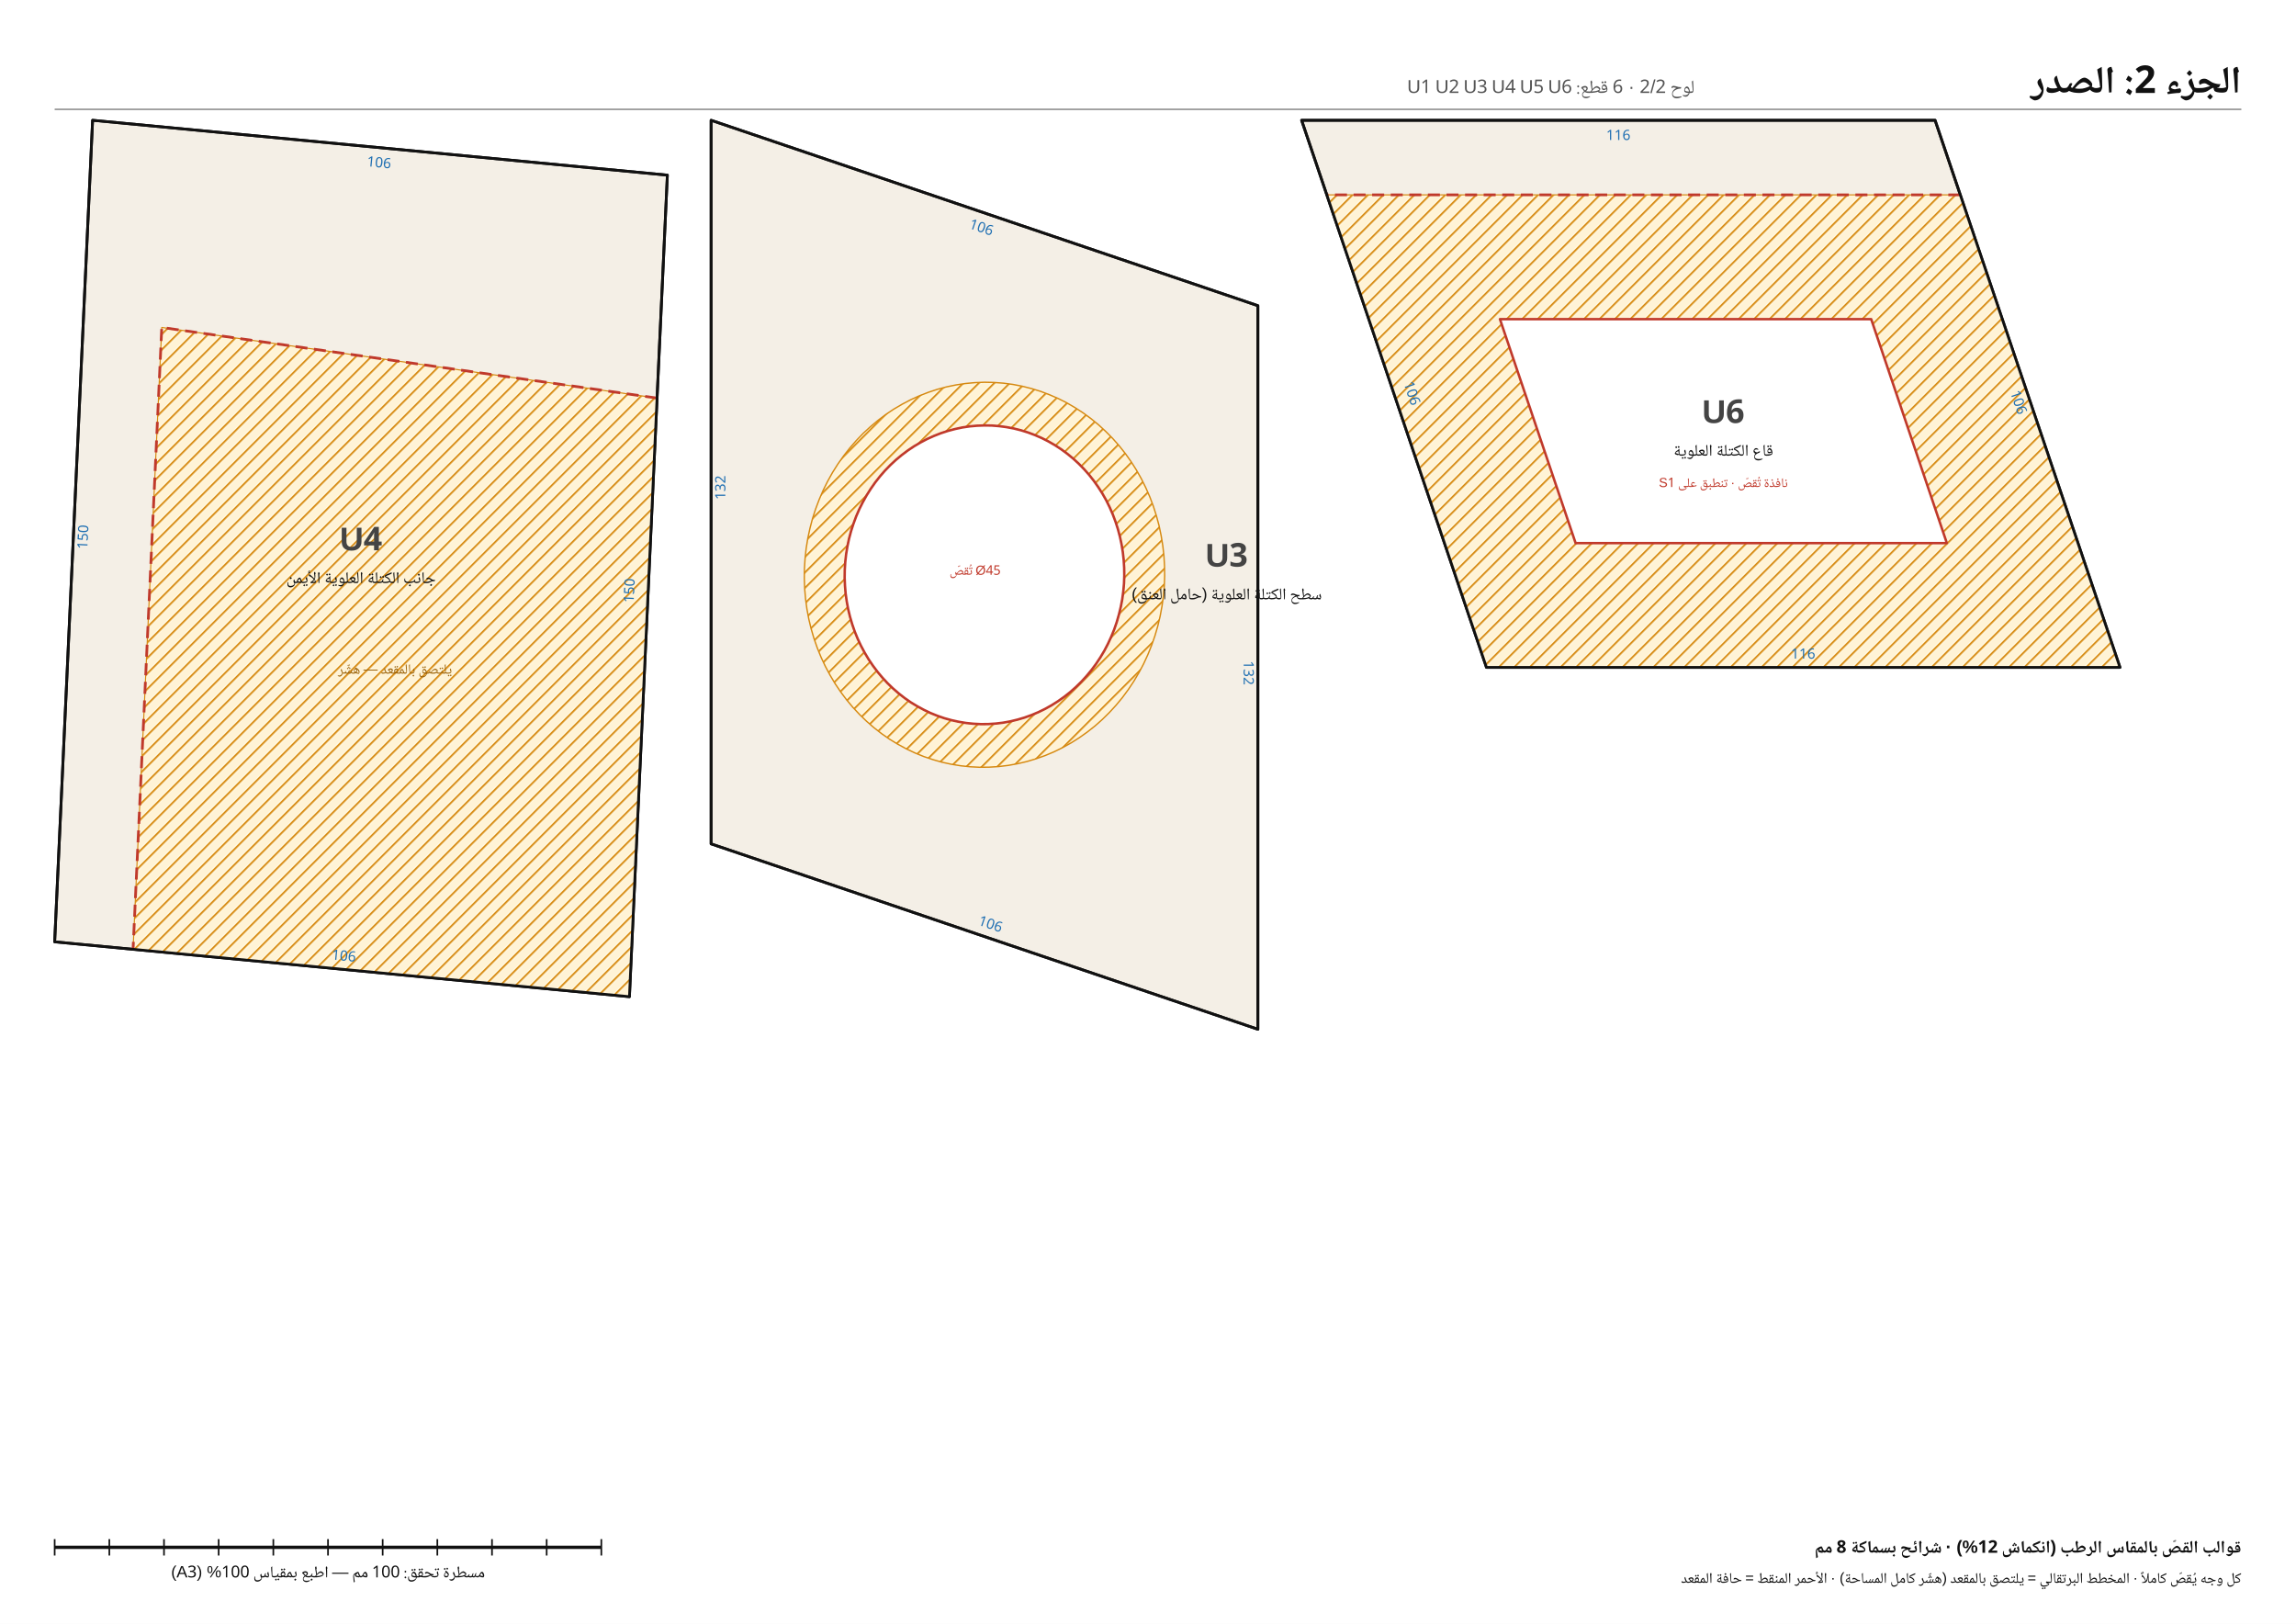
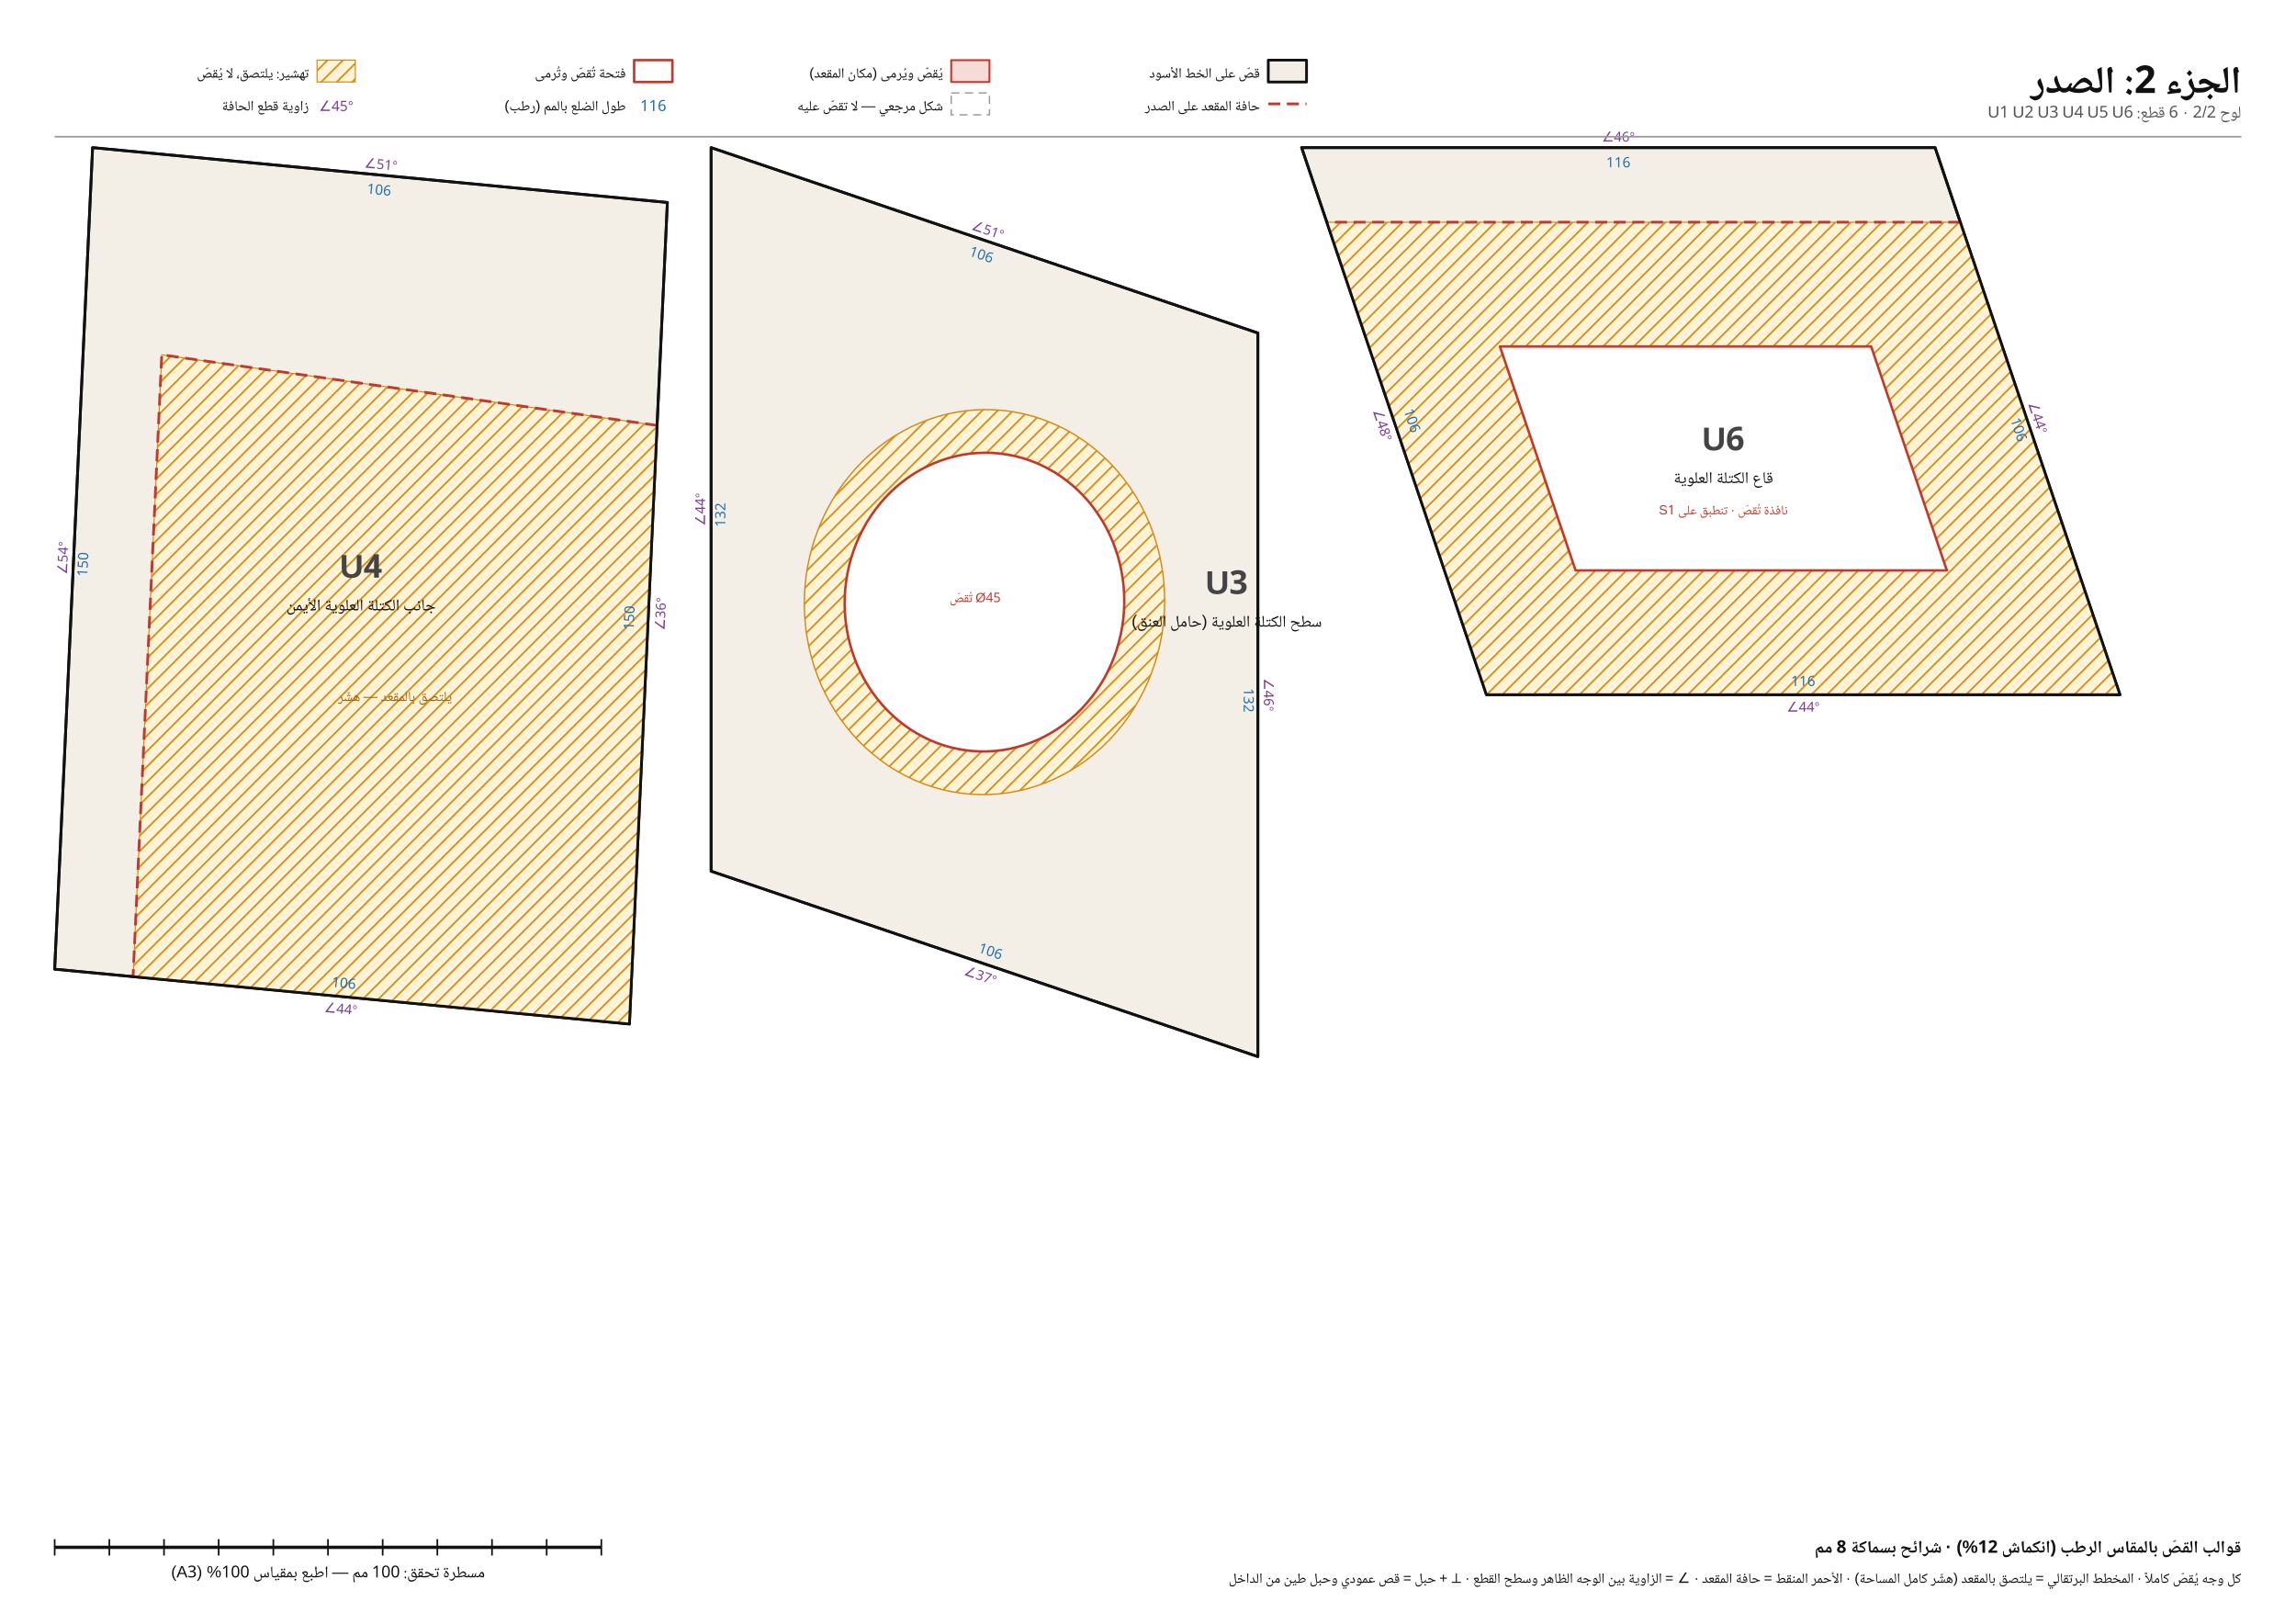
<svg xmlns="http://www.w3.org/2000/svg" width="420mm" height="297mm" viewBox="0 0 420 297" font-family="Noto Naskh Arabic, Amiri, Tahoma, Arial, sans-serif">
  <rect width="420" height="297" fill="#fff" />
  <defs>
    <marker id="ar" viewBox="0 0 10 10" refX="10" refY="5" markerWidth="5" markerHeight="5" orient="auto-start-reverse">
      <path d="M0,1 L10,5 L0,9 z" fill="#c0392b" />
    </marker>
    <marker id="ab" viewBox="0 0 10 10" refX="10" refY="5" markerWidth="4" markerHeight="4" orient="auto">
      <path d="M0,1 L10,5 L0,9 z" fill="#1f6fb2" />
    </marker>
    <pattern id="hatch" width="2" height="2" patternUnits="userSpaceOnUse" patternTransform="rotate(45)">
      <rect width="2" height="2" fill="#fff3d6" />
      <line x1="0" y1="0" x2="0" y2="2" stroke="#d68910" stroke-width="0.6" />
    </pattern>
  </defs>
-   <polygon points="10.00,172.26 16.94,22.00 122.08,32.03 115.14,182.29 10.00,172.26" fill="#f4efe6" stroke="#111" stroke-width="0.5" stroke-linejoin="round" />
-   <polygon points="24.34,173.63 29.59,59.89 120.19,72.81 115.14,182.29 24.34,173.63" fill="url(#hatch)" stroke="#d68910" stroke-width="0.2" stroke-linejoin="round" />
-   <polyline points="120.19,72.81 120.19,72.81 29.59,59.89 24.34,173.63 24.34,173.63" fill="none" stroke="#c0392b" stroke-width="0.5" stroke-dasharray="2.2,1.2" stroke-linejoin="round" />
-   <text x="72.26" y="123.22" font-size="2.6" text-anchor="middle" fill="#9c640c" font-weight="normal" direction="rtl">يلتصق بالمقعد — هشّر</text>
-   <polygon points="10.00,172.26 16.94,22.00 122.08,32.03 115.14,182.29 10.00,172.26" fill="none" stroke="#111" stroke-width="0.5" stroke-linejoin="round" />
-   <text x="16.07" y="98.25" font-size="2.6" text-anchor="middle" fill="#1f6fb2" font-weight="normal" direction="ltr" transform="rotate(-87.4 16.07 98.25)">150</text>
-   <text x="69.26" y="30.60" font-size="2.6" text-anchor="middle" fill="#1f6fb2" font-weight="normal" direction="ltr" transform="rotate(5.5 69.26 30.60)">106</text>
-   <text x="116.01" y="108.04" font-size="2.6" text-anchor="middle" fill="#1f6fb2" font-weight="normal" direction="ltr" transform="rotate(-87.4 116.01 108.04)">150</text>
-   <text x="62.82" y="175.69" font-size="2.6" text-anchor="middle" fill="#1f6fb2" font-weight="normal" direction="ltr" transform="rotate(5.5 62.82 175.69)">106</text>
-   <text x="66.04" y="100.65" font-size="6" text-anchor="middle" fill="#444" font-weight="bold" direction="ltr">U4</text>
-   <text x="66.04" y="106.65" font-size="3" text-anchor="middle" fill="#111" font-weight="normal" direction="rtl">جانب الكتلة العلوية الأيمن</text>
-   <polygon points="230.10,188.25 130.08,154.34 130.08,22.00 230.10,55.91 230.10,188.25" fill="#f4efe6" stroke="#111" stroke-width="0.5" stroke-linejoin="round" />
-   <polygon points="230.10,188.25 130.08,154.34 130.08,22.00 230.10,55.91 230.10,188.25" fill="none" stroke="#111" stroke-width="0.5" stroke-linejoin="round" />
-   <text x="180.92" y="169.83" font-size="2.6" text-anchor="middle" fill="#1f6fb2" font-weight="normal" direction="ltr" transform="rotate(18.7 180.92 169.83)">106</text>
-   <text x="132.68" y="89.17" font-size="2.6" text-anchor="middle" fill="#1f6fb2" font-weight="normal" direction="ltr" transform="rotate(-90.0 132.68 89.17)">132</text>
-   <text x="179.25" y="42.42" font-size="2.6" text-anchor="middle" fill="#1f6fb2" font-weight="normal" direction="ltr" transform="rotate(18.7 179.25 42.42)">106</text>
-   <text x="227.50" y="123.08" font-size="2.6" text-anchor="middle" fill="#1f6fb2" font-weight="normal" direction="ltr" transform="rotate(90.0 227.50 123.08)">132</text>
-   <polygon points="180.09,69.91 181.83,69.95 183.56,70.08 185.29,70.31 187.00,70.64 188.69,71.07 190.36,71.58 191.99,72.20 193.60,72.90 195.17,73.69 196.69,74.58 198.17,75.54 199.60,76.59 200.98,77.72 202.29,78.93 203.55,80.20 204.74,81.55 205.86,82.96 206.91,84.44 207.88,85.97 208.78,87.56 209.59,89.19 210.33,90.87 210.98,92.59 211.54,94.35 212.02,96.13 212.40,97.94 212.70,99.77 212.91,101.61 213.02,103.47 213.05,105.32 212.98,107.18 212.82,109.03 212.56,110.87 212.22,112.70 211.79,114.50 211.27,116.28 210.66,118.03 209.97,119.74 209.20,121.41 208.34,123.03 207.40,124.61 206.39,126.13 205.31,127.59 204.15,128.99 202.93,130.32 201.64,131.59 200.30,132.78 198.89,133.89 197.44,134.92 195.94,135.87 194.39,136.73 192.80,137.51 191.18,138.19 189.52,138.78 187.85,139.28 186.14,139.68 184.43,139.99 182.69,140.20 180.96,140.31 179.22,140.33 177.48,140.24 175.75,140.06 174.03,139.78 172.33,139.41 170.65,138.93 168.99,138.37 167.37,137.71 165.79,136.96 164.24,136.12 162.73,135.20 161.28,134.19 159.88,133.10 158.53,131.93 157.25,130.69 156.02,129.38 154.87,128.00 153.78,126.55 152.77,125.05 151.84,123.49 150.98,121.88 150.20,120.22 149.51,118.52 148.90,116.78 148.38,115.01 147.95,113.22 147.61,111.40 147.36,109.56 147.20,107.71 147.13,105.85 147.15,103.99 147.27,102.14 147.47,100.29 147.77,98.46 148.16,96.64 148.63,94.85 149.20,93.09 149.85,91.36 150.58,89.67 151.40,88.02 152.29,86.42 153.27,84.87 154.32,83.38 155.44,81.95 156.63,80.58 157.88,79.28 159.20,78.06 160.57,76.91 162.00,75.83 163.48,74.84 165.01,73.94 166.57,73.12 168.18,72.39 169.82,71.75 171.49,71.20 173.18,70.75 174.89,70.40 176.61,70.14 178.35,69.98 180.09,69.91 180.09,69.91" fill="url(#hatch)" stroke="#d68910" stroke-width="0.25" stroke-linejoin="round" />
-   <polygon points="178.74,77.86 177.39,77.98 176.05,78.18 174.73,78.46 173.41,78.81 172.12,79.23 170.85,79.73 169.60,80.29 168.39,80.93 167.20,81.63 166.05,82.40 164.95,83.23 163.88,84.12 162.86,85.07 161.88,86.08 160.96,87.14 160.09,88.25 159.28,89.41 158.52,90.61 157.83,91.85 157.19,93.13 156.62,94.44 156.12,95.79 155.68,97.15 155.31,98.54 155.01,99.95 154.78,101.37 154.62,102.81 154.53,104.25 154.51,105.69 154.57,107.13 154.69,108.57 154.89,109.99 155.15,111.40 155.49,112.80 155.89,114.17 156.36,115.52 156.90,116.84 157.50,118.12 158.17,119.37 158.89,120.58 159.68,121.75 160.52,122.87 161.42,123.94 162.36,124.96 163.36,125.92 164.41,126.83 165.50,127.68 166.62,128.46 167.79,129.17 168.99,129.82 170.22,130.41 171.48,130.92 172.76,131.36 174.07,131.72 175.39,132.01 176.72,132.23 178.06,132.37 179.41,132.44 180.76,132.43 182.11,132.34 183.45,132.18 184.79,131.94 186.11,131.62 187.41,131.24 188.69,130.78 189.95,130.25 191.18,129.65 192.38,128.98 193.55,128.24 194.68,127.44 195.77,126.58 196.81,125.66 197.81,124.68 198.76,123.64 199.65,122.56 200.50,121.42 201.28,120.24 202.01,119.02 202.67,117.76 203.27,116.46 203.81,115.14 204.28,113.78 204.68,112.40 205.02,111.00 205.29,109.59 205.48,108.16 205.61,106.72 205.66,105.28 205.64,103.84 205.55,102.40 205.39,100.97 205.16,99.55 204.86,98.15 204.49,96.76 204.05,95.40 203.55,94.07 202.98,92.76 202.35,91.49 201.65,90.26 200.89,89.08 200.08,87.93 199.21,86.83 198.29,85.79 197.32,84.80 196.29,83.86 195.23,82.99 194.12,82.17 192.97,81.42 191.79,80.74 190.57,80.12 189.33,79.58 188.05,79.10 186.76,78.70 185.45,78.37 184.12,78.12 182.78,77.94 181.44,77.83 180.09,77.81 178.74,77.86" fill="#fff" stroke="#d68910" stroke-width="0.25" stroke-linejoin="round" />
-   <polygon points="180.09,77.81 178.74,77.86 177.39,77.98 176.05,78.18 174.73,78.46 173.41,78.81 172.12,79.23 170.85,79.73 169.60,80.29 168.39,80.93 167.20,81.63 166.05,82.40 164.95,83.23 163.88,84.12 162.86,85.07 161.88,86.08 160.96,87.14 160.09,88.25 159.28,89.41 158.52,90.61 157.83,91.85 157.19,93.13 156.62,94.44 156.12,95.79 155.68,97.15 155.31,98.54 155.01,99.95 154.78,101.37 154.62,102.81 154.53,104.25 154.51,105.69 154.57,107.13 154.69,108.57 154.89,109.99 155.15,111.40 155.49,112.80 155.89,114.17 156.36,115.52 156.90,116.84 157.50,118.12 158.17,119.37 158.89,120.58 159.68,121.75 160.52,122.87 161.42,123.94 162.36,124.96 163.36,125.92 164.41,126.83 165.50,127.68 166.62,128.46 167.79,129.17 168.99,129.82 170.22,130.41 171.48,130.92 172.76,131.36 174.07,131.72 175.39,132.01 176.72,132.23 178.06,132.37 179.41,132.44 180.76,132.43 182.11,132.34 183.45,132.18 184.79,131.94 186.11,131.62 187.41,131.24 188.69,130.78 189.95,130.25 191.18,129.65 192.38,128.98 193.55,128.24 194.68,127.44 195.77,126.58 196.81,125.66 197.81,124.68 198.76,123.64 199.65,122.56 200.50,121.42 201.28,120.24 202.01,119.02 202.67,117.76 203.27,116.46 203.81,115.14 204.28,113.78 204.68,112.40 205.02,111.00 205.29,109.59 205.48,108.16 205.61,106.72 205.66,105.28 205.64,103.84 205.55,102.40 205.39,100.97 205.16,99.55 204.86,98.15 204.49,96.76 204.05,95.40 203.55,94.07 202.98,92.76 202.35,91.49 201.65,90.26 200.89,89.08 200.08,87.93 199.21,86.83 198.29,85.79 197.32,84.80 196.29,83.86 195.23,82.99 194.12,82.17 192.97,81.42 191.79,80.74 190.57,80.12 189.33,79.58 188.05,79.10 186.76,78.70 185.45,78.37 184.12,78.12 182.78,77.94 181.44,77.83 180.09,77.81" fill="#fff" stroke="#c0392b" stroke-width="0.45" stroke-linejoin="round" />
-   <text x="178.38" y="105.12" font-size="2.4" text-anchor="middle" fill="#c0392b" font-weight="normal" direction="rtl">Ø45 تُقصّ</text>
-   <text x="224.40" y="103.62" font-size="6" text-anchor="middle" fill="#444" font-weight="bold" direction="ltr">U3</text>
-   <text x="224.40" y="109.62" font-size="3" text-anchor="middle" fill="#111" font-weight="normal" direction="rtl">سطح الكتلة العلوية (حامل العنق)</text>
-   <polygon points="238.10,22.00 353.98,22.00 387.80,122.06 271.91,122.06 238.10,22.00" fill="#f4efe6" stroke="#111" stroke-width="0.5" stroke-linejoin="round" />
-   <polygon points="242.71,35.64 358.60,35.64 387.80,122.06 271.91,122.06 242.71,35.64" fill="url(#hatch)" stroke="#d68910" stroke-width="0.2" stroke-linejoin="round" />
-   <polyline points="358.60,35.64 358.60,35.64 242.71,35.64 242.71,35.64" fill="none" stroke="#c0392b" stroke-width="0.5" stroke-dasharray="2.2,1.2" stroke-linejoin="round" />
-   <text x="315.25" y="78.85" font-size="2.6" text-anchor="middle" fill="#9c640c" font-weight="normal" direction="rtl">يلتصق بالمقعد — هشّر</text>
-   <polygon points="238.10,22.00 353.98,22.00 387.80,122.06 271.91,122.06 238.10,22.00" fill="none" stroke="#111" stroke-width="0.5" stroke-linejoin="round" />
-   <text x="296.04" y="25.60" font-size="2.6" text-anchor="middle" fill="#1f6fb2" font-weight="normal" direction="ltr">116</text>
-   <text x="368.43" y="73.86" font-size="2.6" text-anchor="middle" fill="#1f6fb2" font-weight="normal" direction="ltr" transform="rotate(71.3 368.43 73.86)">106</text>
-   <text x="329.85" y="120.46" font-size="2.6" text-anchor="middle" fill="#1f6fb2" font-weight="normal" direction="ltr">116</text>
-   <text x="257.47" y="72.20" font-size="2.6" text-anchor="middle" fill="#1f6fb2" font-weight="normal" direction="ltr" transform="rotate(71.3 257.47 72.20)">106</text>
-   <polygon points="274.38,58.37 342.29,58.37 356.13,99.33 288.22,99.33 274.38,58.37" fill="#fff" stroke="#c0392b" stroke-width="0.45" stroke-linejoin="round" />
-   <text x="315.25" y="89.08" font-size="2.4" text-anchor="middle" fill="#c0392b" font-weight="normal" direction="rtl">نافذة تُقصّ · تنطبق على S1</text>
-   <text x="315.25" y="77.35" font-size="6" text-anchor="middle" fill="#444" font-weight="bold" direction="ltr">U6</text>
-   <text x="315.25" y="83.35" font-size="3" text-anchor="middle" fill="#111" font-weight="normal" direction="rtl">قاع الكتلة العلوية</text>
+   <polygon points="10.00,177.26 16.94,27.00 122.08,37.03 115.14,187.29 10.00,177.26" fill="#f4efe6" stroke="#111" stroke-width="0.5" stroke-linejoin="round" />
+   <polygon points="24.34,178.63 29.59,64.89 120.19,77.81 115.14,187.29 24.34,178.63" fill="url(#hatch)" stroke="#d68910" stroke-width="0.2" stroke-linejoin="round" />
+   <polyline points="120.19,77.81 120.19,77.81 29.59,64.89 24.34,178.63 24.34,178.63" fill="none" stroke="#c0392b" stroke-width="0.5" stroke-dasharray="2.2,1.2" stroke-linejoin="round" />
+   <text x="72.26" y="128.22" font-size="2.6" text-anchor="middle" fill="#9c640c" font-weight="normal" direction="rtl">يلتصق بالمقعد — هشّر</text>
+   <polygon points="10.00,177.26 16.94,27.00 122.08,37.03 115.14,187.29 10.00,177.26" fill="none" stroke="#111" stroke-width="0.5" stroke-linejoin="round" />
+   <text x="16.07" y="103.25" font-size="2.6" text-anchor="middle" fill="#1f6fb2" font-weight="normal" direction="ltr" transform="rotate(-87.4 16.07 103.25)">150</text>
+   <text x="69.26" y="35.60" font-size="2.6" text-anchor="middle" fill="#1f6fb2" font-weight="normal" direction="ltr" transform="rotate(5.5 69.26 35.60)">106</text>
+   <text x="116.01" y="113.04" font-size="2.6" text-anchor="middle" fill="#1f6fb2" font-weight="normal" direction="ltr" transform="rotate(-87.4 116.01 113.04)">150</text>
+   <text x="62.82" y="180.69" font-size="2.6" text-anchor="middle" fill="#1f6fb2" font-weight="normal" direction="ltr" transform="rotate(5.5 62.82 180.69)">106</text>
+   <text x="12.37" y="102.08" font-size="2.5" text-anchor="middle" fill="#7d3c98" font-weight="normal" direction="ltr" transform="rotate(-87.4 12.37 102.08)">∠54°</text>
+   <text x="69.61" y="30.92" font-size="2.5" text-anchor="middle" fill="#7d3c98" font-weight="normal" direction="ltr" transform="rotate(5.5 69.61 30.92)">∠51°</text>
+   <text x="121.70" y="112.31" font-size="2.5" text-anchor="middle" fill="#7d3c98" font-weight="normal" direction="ltr" transform="rotate(-87.4 121.70 112.31)">∠36°</text>
+   <text x="62.27" y="185.36" font-size="2.5" text-anchor="middle" fill="#7d3c98" font-weight="normal" direction="ltr" transform="rotate(5.5 62.27 185.36)">∠44°</text>
+   <text x="66.04" y="105.65" font-size="6" text-anchor="middle" fill="#444" font-weight="bold" direction="ltr">U4</text>
+   <text x="66.04" y="111.65" font-size="3" text-anchor="middle" fill="#111" font-weight="normal" direction="rtl">جانب الكتلة العلوية الأيمن</text>
+   <polygon points="230.10,193.25 130.08,159.34 130.08,27.00 230.10,60.91 230.10,193.25" fill="#f4efe6" stroke="#111" stroke-width="0.5" stroke-linejoin="round" />
+   <polygon points="230.10,193.25 130.08,159.34 130.08,27.00 230.10,60.91 230.10,193.25" fill="none" stroke="#111" stroke-width="0.5" stroke-linejoin="round" />
+   <text x="180.92" y="174.83" font-size="2.6" text-anchor="middle" fill="#1f6fb2" font-weight="normal" direction="ltr" transform="rotate(18.7 180.92 174.83)">106</text>
+   <text x="132.68" y="94.17" font-size="2.6" text-anchor="middle" fill="#1f6fb2" font-weight="normal" direction="ltr" transform="rotate(-90.0 132.68 94.17)">132</text>
+   <text x="179.25" y="47.42" font-size="2.6" text-anchor="middle" fill="#1f6fb2" font-weight="normal" direction="ltr" transform="rotate(18.7 179.25 47.42)">106</text>
+   <text x="227.50" y="128.08" font-size="2.6" text-anchor="middle" fill="#1f6fb2" font-weight="normal" direction="ltr" transform="rotate(90.0 227.50 128.08)">132</text>
+   <text x="179.09" y="179.23" font-size="2.5" text-anchor="middle" fill="#7d3c98" font-weight="normal" direction="ltr" transform="rotate(18.7 179.09 179.23)">∠37°</text>
+   <text x="128.98" y="93.17" font-size="2.5" text-anchor="middle" fill="#7d3c98" font-weight="normal" direction="ltr" transform="rotate(-90.0 128.98 93.17)">∠44°</text>
+   <text x="180.44" y="42.91" font-size="2.5" text-anchor="middle" fill="#7d3c98" font-weight="normal" direction="ltr" transform="rotate(18.7 180.44 42.91)">∠51°</text>
+   <text x="231.20" y="127.08" font-size="2.5" text-anchor="middle" fill="#7d3c98" font-weight="normal" direction="ltr" transform="rotate(90.0 231.20 127.08)">∠46°</text>
+   <polygon points="180.09,74.91 181.83,74.95 183.56,75.08 185.29,75.31 187.00,75.64 188.69,76.07 190.36,76.58 191.99,77.20 193.60,77.90 195.17,78.69 196.69,79.58 198.17,80.54 199.60,81.59 200.98,82.72 202.29,83.93 203.55,85.20 204.74,86.55 205.86,87.96 206.91,89.44 207.88,90.97 208.78,92.56 209.59,94.19 210.33,95.87 210.98,97.59 211.54,99.35 212.02,101.13 212.40,102.94 212.70,104.77 212.91,106.61 213.02,108.47 213.05,110.32 212.98,112.18 212.82,114.03 212.56,115.87 212.22,117.70 211.79,119.50 211.27,121.28 210.66,123.03 209.97,124.74 209.20,126.41 208.34,128.03 207.40,129.61 206.39,131.13 205.31,132.59 204.15,133.99 202.93,135.32 201.64,136.59 200.30,137.78 198.89,138.89 197.44,139.92 195.94,140.87 194.39,141.73 192.80,142.51 191.18,143.19 189.52,143.78 187.85,144.28 186.14,144.68 184.43,144.99 182.69,145.20 180.96,145.31 179.22,145.33 177.48,145.24 175.75,145.06 174.03,144.78 172.33,144.41 170.65,143.93 168.99,143.37 167.37,142.71 165.79,141.96 164.24,141.12 162.73,140.20 161.28,139.19 159.88,138.10 158.53,136.93 157.25,135.69 156.02,134.38 154.87,133.00 153.78,131.55 152.77,130.05 151.84,128.49 150.98,126.88 150.20,125.22 149.51,123.52 148.90,121.78 148.38,120.01 147.95,118.22 147.61,116.40 147.36,114.56 147.20,112.71 147.13,110.85 147.15,108.99 147.27,107.14 147.47,105.29 147.77,103.46 148.16,101.64 148.63,99.85 149.20,98.09 149.85,96.36 150.58,94.67 151.40,93.02 152.29,91.42 153.27,89.87 154.32,88.38 155.44,86.95 156.63,85.58 157.88,84.28 159.20,83.06 160.57,81.91 162.00,80.83 163.48,79.84 165.01,78.94 166.57,78.12 168.18,77.39 169.82,76.75 171.49,76.20 173.18,75.75 174.89,75.40 176.61,75.14 178.35,74.98 180.09,74.91 180.09,74.91" fill="url(#hatch)" stroke="#d68910" stroke-width="0.25" stroke-linejoin="round" />
+   <polygon points="178.74,82.86 177.39,82.98 176.05,83.18 174.73,83.46 173.41,83.81 172.12,84.23 170.85,84.73 169.60,85.29 168.39,85.93 167.20,86.63 166.05,87.40 164.95,88.23 163.88,89.12 162.86,90.07 161.88,91.08 160.96,92.14 160.09,93.25 159.28,94.41 158.52,95.61 157.83,96.85 157.19,98.13 156.62,99.44 156.12,100.79 155.68,102.15 155.31,103.54 155.01,104.95 154.78,106.37 154.62,107.81 154.53,109.25 154.51,110.69 154.57,112.13 154.69,113.57 154.89,114.99 155.15,116.40 155.49,117.80 155.89,119.17 156.36,120.52 156.90,121.84 157.50,123.12 158.17,124.37 158.89,125.58 159.68,126.75 160.52,127.87 161.42,128.94 162.36,129.96 163.36,130.92 164.41,131.83 165.50,132.68 166.62,133.46 167.79,134.17 168.99,134.82 170.22,135.41 171.48,135.92 172.76,136.36 174.07,136.72 175.39,137.01 176.72,137.23 178.06,137.37 179.41,137.44 180.76,137.43 182.11,137.34 183.45,137.18 184.79,136.94 186.11,136.62 187.41,136.24 188.69,135.78 189.95,135.25 191.18,134.65 192.38,133.98 193.55,133.24 194.68,132.44 195.77,131.58 196.81,130.66 197.81,129.68 198.76,128.64 199.65,127.56 200.50,126.42 201.28,125.24 202.01,124.02 202.67,122.76 203.27,121.46 203.81,120.14 204.28,118.78 204.68,117.40 205.02,116.00 205.29,114.59 205.48,113.16 205.61,111.72 205.66,110.28 205.64,108.84 205.55,107.40 205.39,105.97 205.16,104.55 204.86,103.15 204.49,101.76 204.05,100.40 203.55,99.07 202.98,97.76 202.35,96.49 201.65,95.26 200.89,94.08 200.08,92.93 199.21,91.83 198.29,90.79 197.32,89.80 196.29,88.86 195.23,87.99 194.12,87.17 192.97,86.42 191.79,85.74 190.57,85.12 189.33,84.58 188.05,84.10 186.76,83.70 185.45,83.37 184.12,83.12 182.78,82.94 181.44,82.83 180.09,82.81 178.74,82.86" fill="#fff" stroke="#d68910" stroke-width="0.25" stroke-linejoin="round" />
+   <polygon points="180.09,82.81 178.74,82.86 177.39,82.98 176.05,83.18 174.73,83.46 173.41,83.81 172.12,84.23 170.85,84.73 169.60,85.29 168.39,85.93 167.20,86.63 166.05,87.40 164.95,88.23 163.88,89.12 162.86,90.07 161.88,91.08 160.96,92.14 160.09,93.25 159.28,94.41 158.52,95.61 157.83,96.85 157.19,98.13 156.62,99.44 156.12,100.79 155.68,102.15 155.31,103.54 155.01,104.95 154.78,106.37 154.62,107.81 154.53,109.25 154.51,110.69 154.57,112.13 154.69,113.57 154.89,114.99 155.15,116.40 155.49,117.80 155.89,119.17 156.36,120.52 156.90,121.84 157.50,123.12 158.17,124.37 158.89,125.58 159.68,126.75 160.52,127.87 161.42,128.94 162.36,129.96 163.36,130.92 164.41,131.83 165.50,132.68 166.62,133.46 167.79,134.17 168.99,134.82 170.22,135.41 171.48,135.92 172.76,136.36 174.07,136.72 175.39,137.01 176.72,137.23 178.06,137.37 179.41,137.44 180.76,137.43 182.11,137.34 183.45,137.18 184.79,136.94 186.11,136.62 187.41,136.24 188.69,135.78 189.95,135.25 191.18,134.65 192.38,133.98 193.55,133.24 194.68,132.44 195.77,131.58 196.81,130.66 197.81,129.68 198.76,128.64 199.65,127.56 200.50,126.42 201.28,125.24 202.01,124.02 202.67,122.76 203.27,121.46 203.81,120.14 204.28,118.78 204.68,117.40 205.02,116.00 205.29,114.59 205.48,113.16 205.61,111.72 205.66,110.28 205.64,108.84 205.55,107.40 205.39,105.97 205.16,104.55 204.86,103.15 204.49,101.76 204.05,100.40 203.55,99.07 202.98,97.76 202.35,96.49 201.65,95.26 200.89,94.08 200.08,92.93 199.21,91.83 198.29,90.79 197.32,89.80 196.29,88.86 195.23,87.99 194.12,87.17 192.97,86.42 191.79,85.74 190.57,85.12 189.33,84.58 188.05,84.10 186.76,83.70 185.45,83.37 184.12,83.12 182.78,82.94 181.44,82.83 180.09,82.81" fill="#fff" stroke="#c0392b" stroke-width="0.45" stroke-linejoin="round" />
+   <text x="178.38" y="110.12" font-size="2.4" text-anchor="middle" fill="#c0392b" font-weight="normal" direction="rtl">Ø45 تُقصّ</text>
+   <text x="224.40" y="108.62" font-size="6" text-anchor="middle" fill="#444" font-weight="bold" direction="ltr">U3</text>
+   <text x="224.40" y="114.62" font-size="3" text-anchor="middle" fill="#111" font-weight="normal" direction="rtl">سطح الكتلة العلوية (حامل العنق)</text>
+   <polygon points="238.10,27.00 353.98,27.00 387.80,127.06 271.91,127.06 238.10,27.00" fill="#f4efe6" stroke="#111" stroke-width="0.5" stroke-linejoin="round" />
+   <polygon points="242.71,40.64 358.60,40.64 387.80,127.06 271.91,127.06 242.71,40.64" fill="url(#hatch)" stroke="#d68910" stroke-width="0.2" stroke-linejoin="round" />
+   <polyline points="358.60,40.64 358.60,40.64 242.71,40.64 242.71,40.64" fill="none" stroke="#c0392b" stroke-width="0.5" stroke-dasharray="2.2,1.2" stroke-linejoin="round" />
+   <text x="315.25" y="83.85" font-size="2.6" text-anchor="middle" fill="#9c640c" font-weight="normal" direction="rtl">يلتصق بالمقعد — هشّر</text>
+   <polygon points="238.10,27.00 353.98,27.00 387.80,127.06 271.91,127.06 238.10,27.00" fill="none" stroke="#111" stroke-width="0.5" stroke-linejoin="round" />
+   <text x="296.04" y="30.60" font-size="2.6" text-anchor="middle" fill="#1f6fb2" font-weight="normal" direction="ltr">116</text>
+   <text x="368.43" y="78.86" font-size="2.6" text-anchor="middle" fill="#1f6fb2" font-weight="normal" direction="ltr" transform="rotate(71.3 368.43 78.86)">106</text>
+   <text x="329.85" y="125.46" font-size="2.6" text-anchor="middle" fill="#1f6fb2" font-weight="normal" direction="ltr">116</text>
+   <text x="257.47" y="77.20" font-size="2.6" text-anchor="middle" fill="#1f6fb2" font-weight="normal" direction="ltr" transform="rotate(71.3 257.47 77.20)">106</text>
+   <text x="296.04" y="25.90" font-size="2.5" text-anchor="middle" fill="#7d3c98" font-weight="normal" direction="ltr">∠46°</text>
+   <text x="371.93" y="76.68" font-size="2.5" text-anchor="middle" fill="#7d3c98" font-weight="normal" direction="ltr" transform="rotate(71.3 371.93 76.68)">∠44°</text>
+   <text x="329.85" y="130.16" font-size="2.5" text-anchor="middle" fill="#7d3c98" font-weight="normal" direction="ltr" transform="rotate(-0.0 329.85 130.16)">∠44°</text>
+   <text x="252.07" y="78.02" font-size="2.5" text-anchor="middle" fill="#7d3c98" font-weight="normal" direction="ltr" transform="rotate(71.3 252.07 78.02)">∠48°</text>
+   <polygon points="274.38,63.37 342.29,63.37 356.13,104.33 288.22,104.33 274.38,63.37" fill="#fff" stroke="#c0392b" stroke-width="0.45" stroke-linejoin="round" />
+   <text x="315.25" y="94.08" font-size="2.4" text-anchor="middle" fill="#c0392b" font-weight="normal" direction="rtl">نافذة تُقصّ · تنطبق على S1</text>
+   <text x="315.25" y="82.35" font-size="6" text-anchor="middle" fill="#444" font-weight="bold" direction="ltr">U6</text>
+   <text x="315.25" y="88.35" font-size="3" text-anchor="middle" fill="#111" font-weight="normal" direction="rtl">قاع الكتلة العلوية</text>
  <text x="410.00" y="17.00" font-size="7" text-anchor="start" fill="#111" font-weight="bold" direction="rtl">الجزء 2: الصدر</text>
-   <text x="310.00" y="17.00" font-size="3.4" text-anchor="start" fill="#555" font-weight="normal" direction="rtl">لوح 2/2 · 6 قطع: U1 U2 U3 U4 U5 U6</text>
-   <line x1="10.00" y1="20.00" x2="410.00" y2="20.00" stroke="#999" stroke-width="0.3" />
+   <text x="410.00" y="21.50" font-size="3" text-anchor="start" fill="#555" font-weight="normal" direction="rtl">لوح 2/2 · 6 قطع: U1 U2 U3 U4 U5 U6</text>
+   <polygon points="232.00,11.00 239.00,11.00 239.00,15.00 232.00,15.00" fill="#f4efe6" stroke="#111" stroke-width="0.5" stroke-linejoin="round" />
+   <text x="230.50" y="14.20" font-size="2.6" text-anchor="start" fill="#111" font-weight="normal" direction="rtl">قصّ على الخط الأسود</text>
+   <polygon points="174.00,11.00 181.00,11.00 181.00,15.00 174.00,15.00" fill="#f6dcd8" stroke="#c0392b" stroke-width="0.35" stroke-linejoin="round" />
+   <text x="172.50" y="14.20" font-size="2.6" text-anchor="start" fill="#111" font-weight="normal" direction="rtl">يُقصّ ويُرمى (مكان المقعد)</text>
+   <polygon points="116.00,11.00 123.00,11.00 123.00,15.00 116.00,15.00" fill="#fff" stroke="#c0392b" stroke-width="0.45" stroke-linejoin="round" />
+   <text x="114.50" y="14.20" font-size="2.6" text-anchor="start" fill="#111" font-weight="normal" direction="rtl">فتحة تُقصّ وتُرمى</text>
+   <polygon points="58.00,11.00 65.00,11.00 65.00,15.00 58.00,15.00" fill="url(#hatch)" stroke="#d68910" stroke-width="0.2" stroke-linejoin="round" />
+   <text x="56.50" y="14.20" font-size="2.6" text-anchor="start" fill="#111" font-weight="normal" direction="rtl">تهشير: يلتصق، لا يُقصّ</text>
+   <line x1="232.00" y1="19.00" x2="239.00" y2="19.00" stroke="#c0392b" stroke-width="0.5" stroke-dasharray="2.2,1.2" />
+   <text x="230.50" y="20.20" font-size="2.6" text-anchor="start" fill="#111" font-weight="normal" direction="rtl">حافة المقعد على الصدر</text>
+   <polygon points="174.00,17.00 181.00,17.00 181.00,21.00 174.00,21.00" fill="none" stroke="#999" stroke-width="0.25" stroke-dasharray="1.5,1" stroke-linejoin="round" />
+   <text x="172.50" y="20.20" font-size="2.6" text-anchor="start" fill="#111" font-weight="normal" direction="rtl">شكل مرجعي — لا تقصّ عليه</text>
+   <text x="119.50" y="20.30" font-size="2.8" text-anchor="middle" fill="#1f6fb2" font-weight="normal" direction="ltr">116</text>
+   <text x="114.50" y="20.20" font-size="2.6" text-anchor="start" fill="#111" font-weight="normal" direction="rtl">طول الضلع بالمم (رطب)</text>
+   <text x="61.50" y="20.30" font-size="2.6" text-anchor="middle" fill="#7d3c98" font-weight="normal" direction="ltr">∠45°</text>
+   <text x="56.50" y="20.20" font-size="2.6" text-anchor="start" fill="#111" font-weight="normal" direction="rtl">زاوية قطع الحافة</text>
+   <line x1="10.00" y1="25.00" x2="410.00" y2="25.00" stroke="#999" stroke-width="0.3" />
  <line x1="10.00" y1="283.00" x2="110.00" y2="283.00" stroke="#111" stroke-width="0.6" />
  <line x1="10.00" y1="281.50" x2="10.00" y2="284.50" stroke="#111" stroke-width="0.3" />
  <line x1="20.00" y1="281.50" x2="20.00" y2="284.50" stroke="#111" stroke-width="0.3" />
  <line x1="30.00" y1="281.50" x2="30.00" y2="284.50" stroke="#111" stroke-width="0.3" />
  <line x1="40.00" y1="281.50" x2="40.00" y2="284.50" stroke="#111" stroke-width="0.3" />
  <line x1="50.00" y1="281.50" x2="50.00" y2="284.50" stroke="#111" stroke-width="0.3" />
  <line x1="60.00" y1="281.50" x2="60.00" y2="284.50" stroke="#111" stroke-width="0.3" />
  <line x1="70.00" y1="281.50" x2="70.00" y2="284.50" stroke="#111" stroke-width="0.3" />
  <line x1="80.00" y1="281.50" x2="80.00" y2="284.50" stroke="#111" stroke-width="0.3" />
  <line x1="90.00" y1="281.50" x2="90.00" y2="284.50" stroke="#111" stroke-width="0.3" />
  <line x1="100.00" y1="281.50" x2="100.00" y2="284.50" stroke="#111" stroke-width="0.3" />
  <line x1="110.00" y1="281.50" x2="110.00" y2="284.50" stroke="#111" stroke-width="0.3" />
  <text x="60.00" y="288.50" font-size="3" text-anchor="middle" fill="#111" font-weight="normal" direction="rtl">مسطرة تحقق: 100 مم — اطبع بمقياس 100% (A3)</text>
  <text x="410.00" y="284.00" font-size="3.2" text-anchor="start" fill="#111" font-weight="bold" direction="rtl">قوالب القصّ بالمقاس الرطب (انكماش 12%) · شرائح بسماكة 8 مم</text>
-   <text x="410.00" y="289.50" font-size="2.7" text-anchor="start" fill="#111" font-weight="normal" direction="rtl">كل وجه يُقصّ كاملاً · المخطط البرتقالي = يلتصق بالمقعد (هشّر كامل المساحة) · الأحمر المنقط = حافة المقعد</text>
+   <text x="410.00" y="289.50" font-size="2.6" text-anchor="start" fill="#111" font-weight="normal" direction="rtl">كل وجه يُقصّ كاملاً · المخطط البرتقالي = يلتصق بالمقعد (هشّر كامل المساحة) · الأحمر المنقط = حافة المقعد · ∠ = الزاوية بين الوجه الظاهر وسطح القطع · ⟂ + حبل = قص عمودي وحبل طين من الداخل</text>
</svg>
